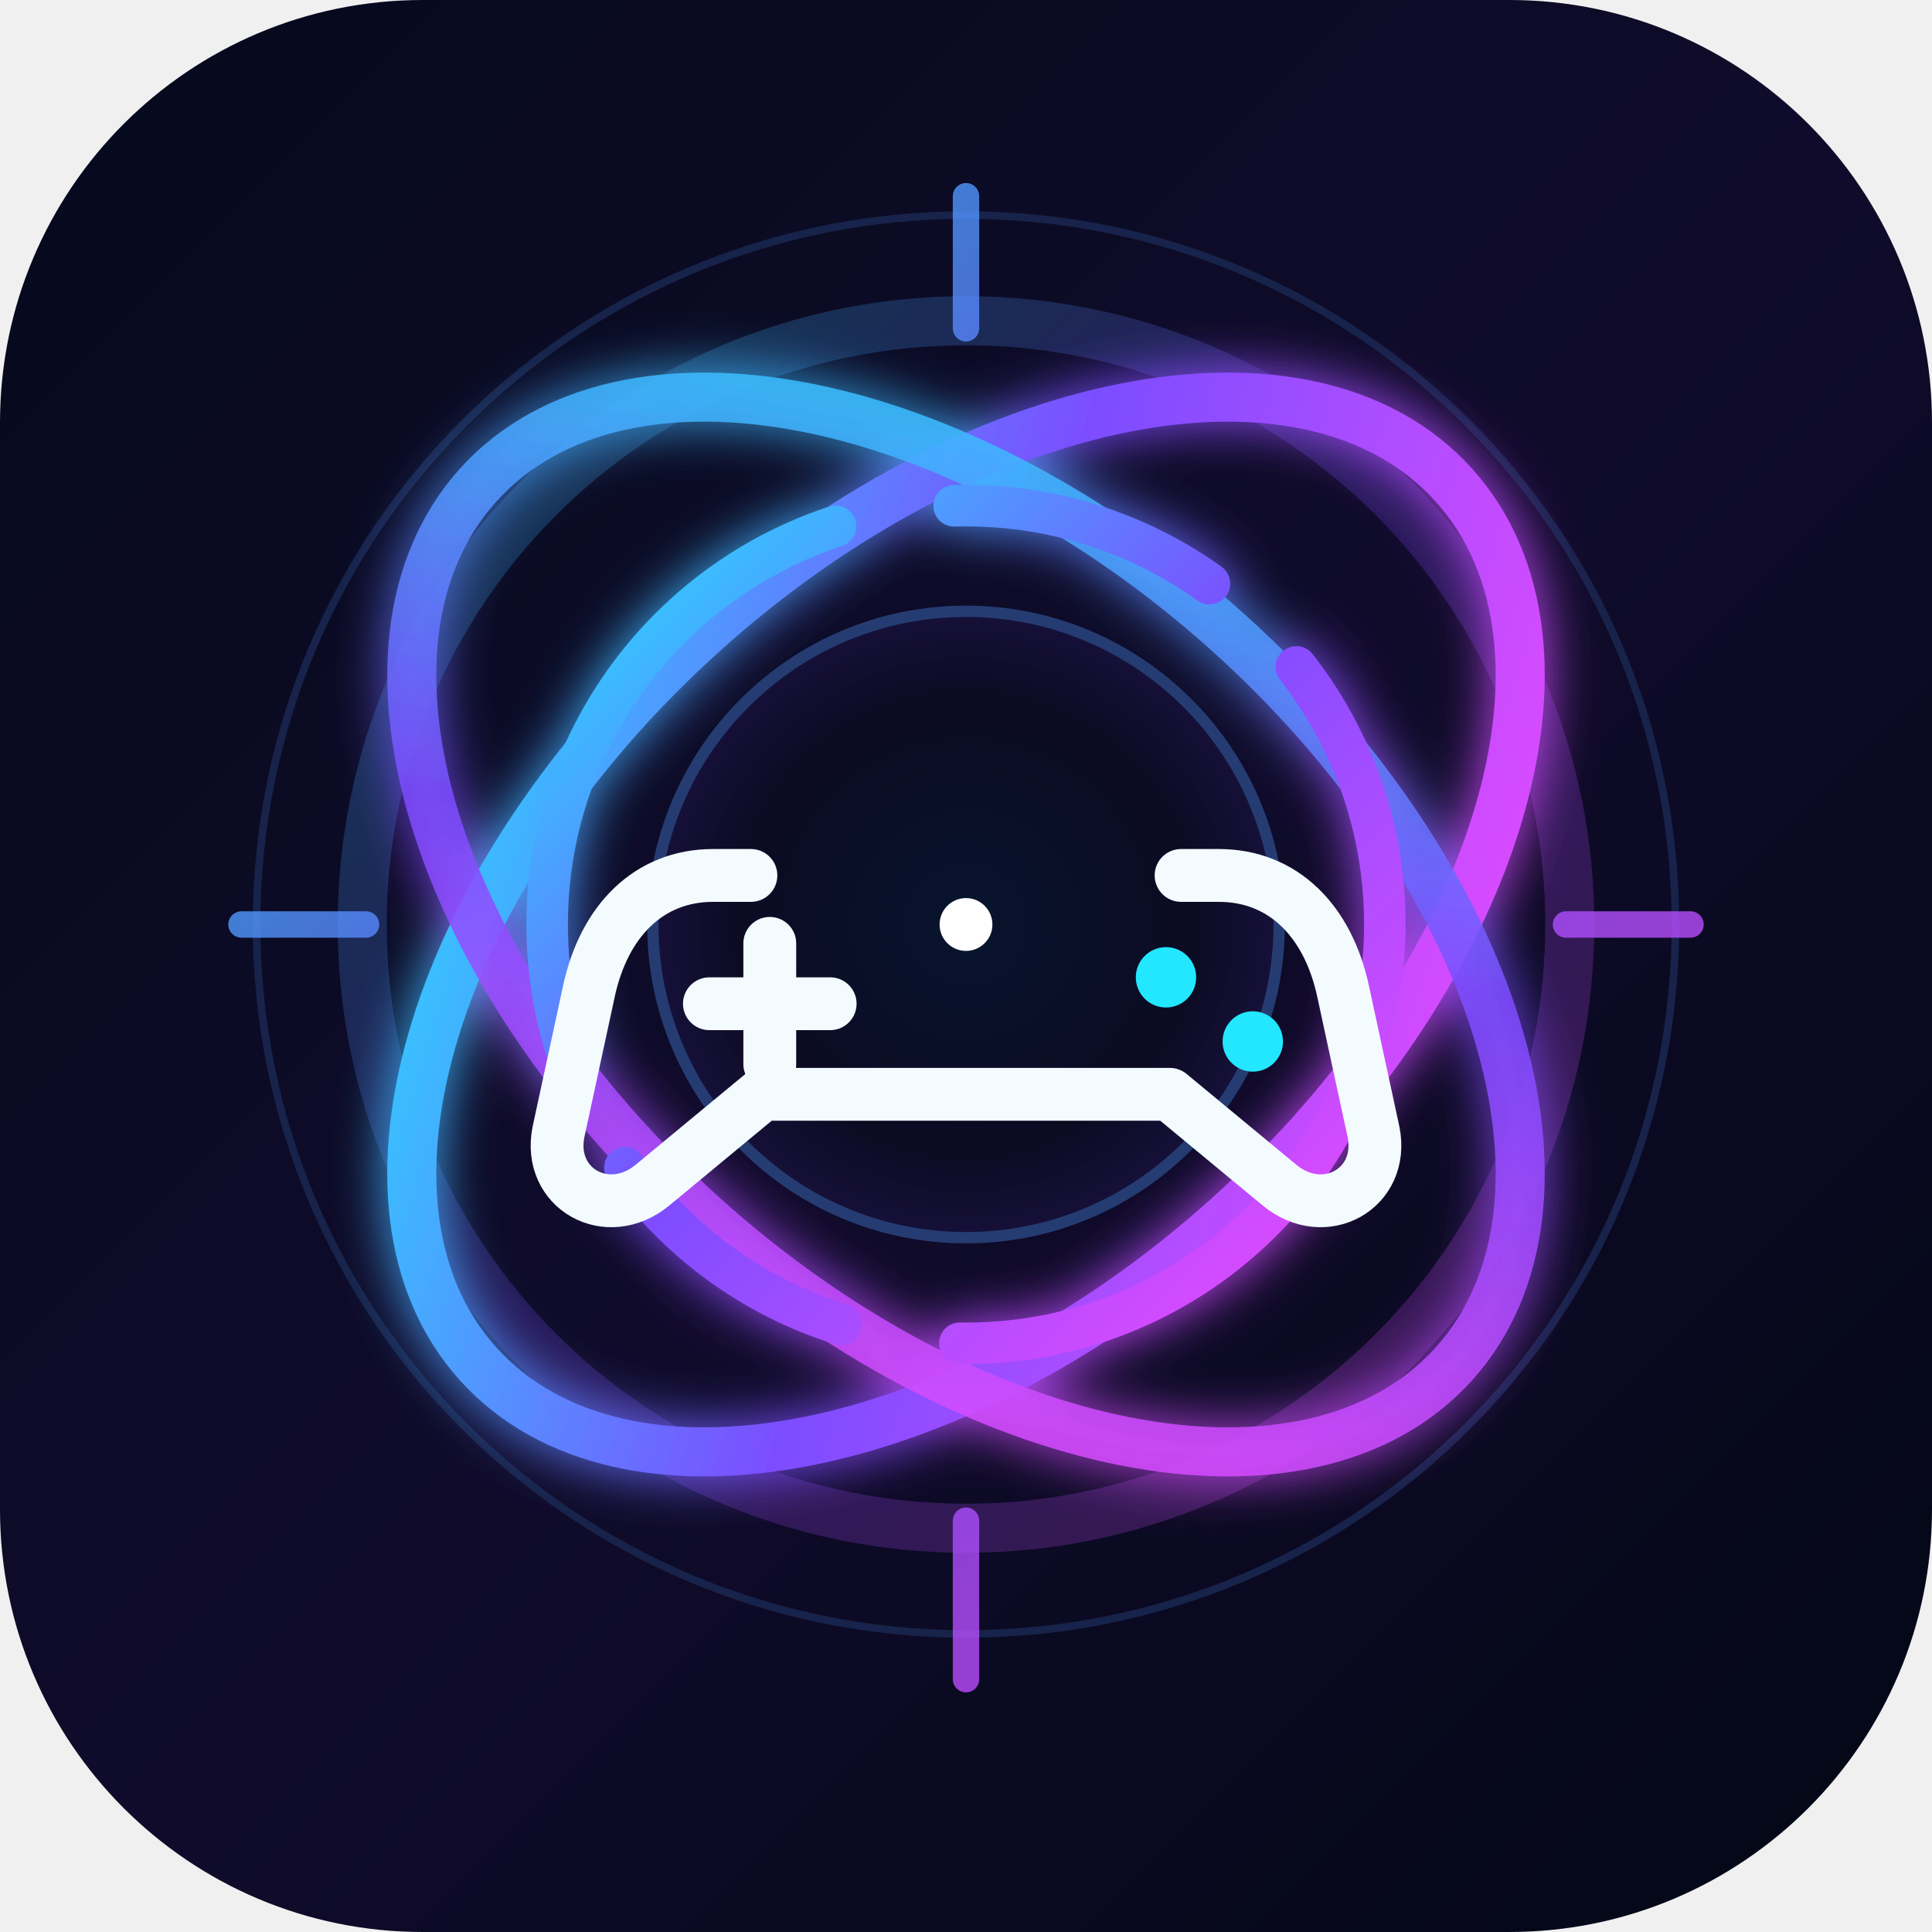
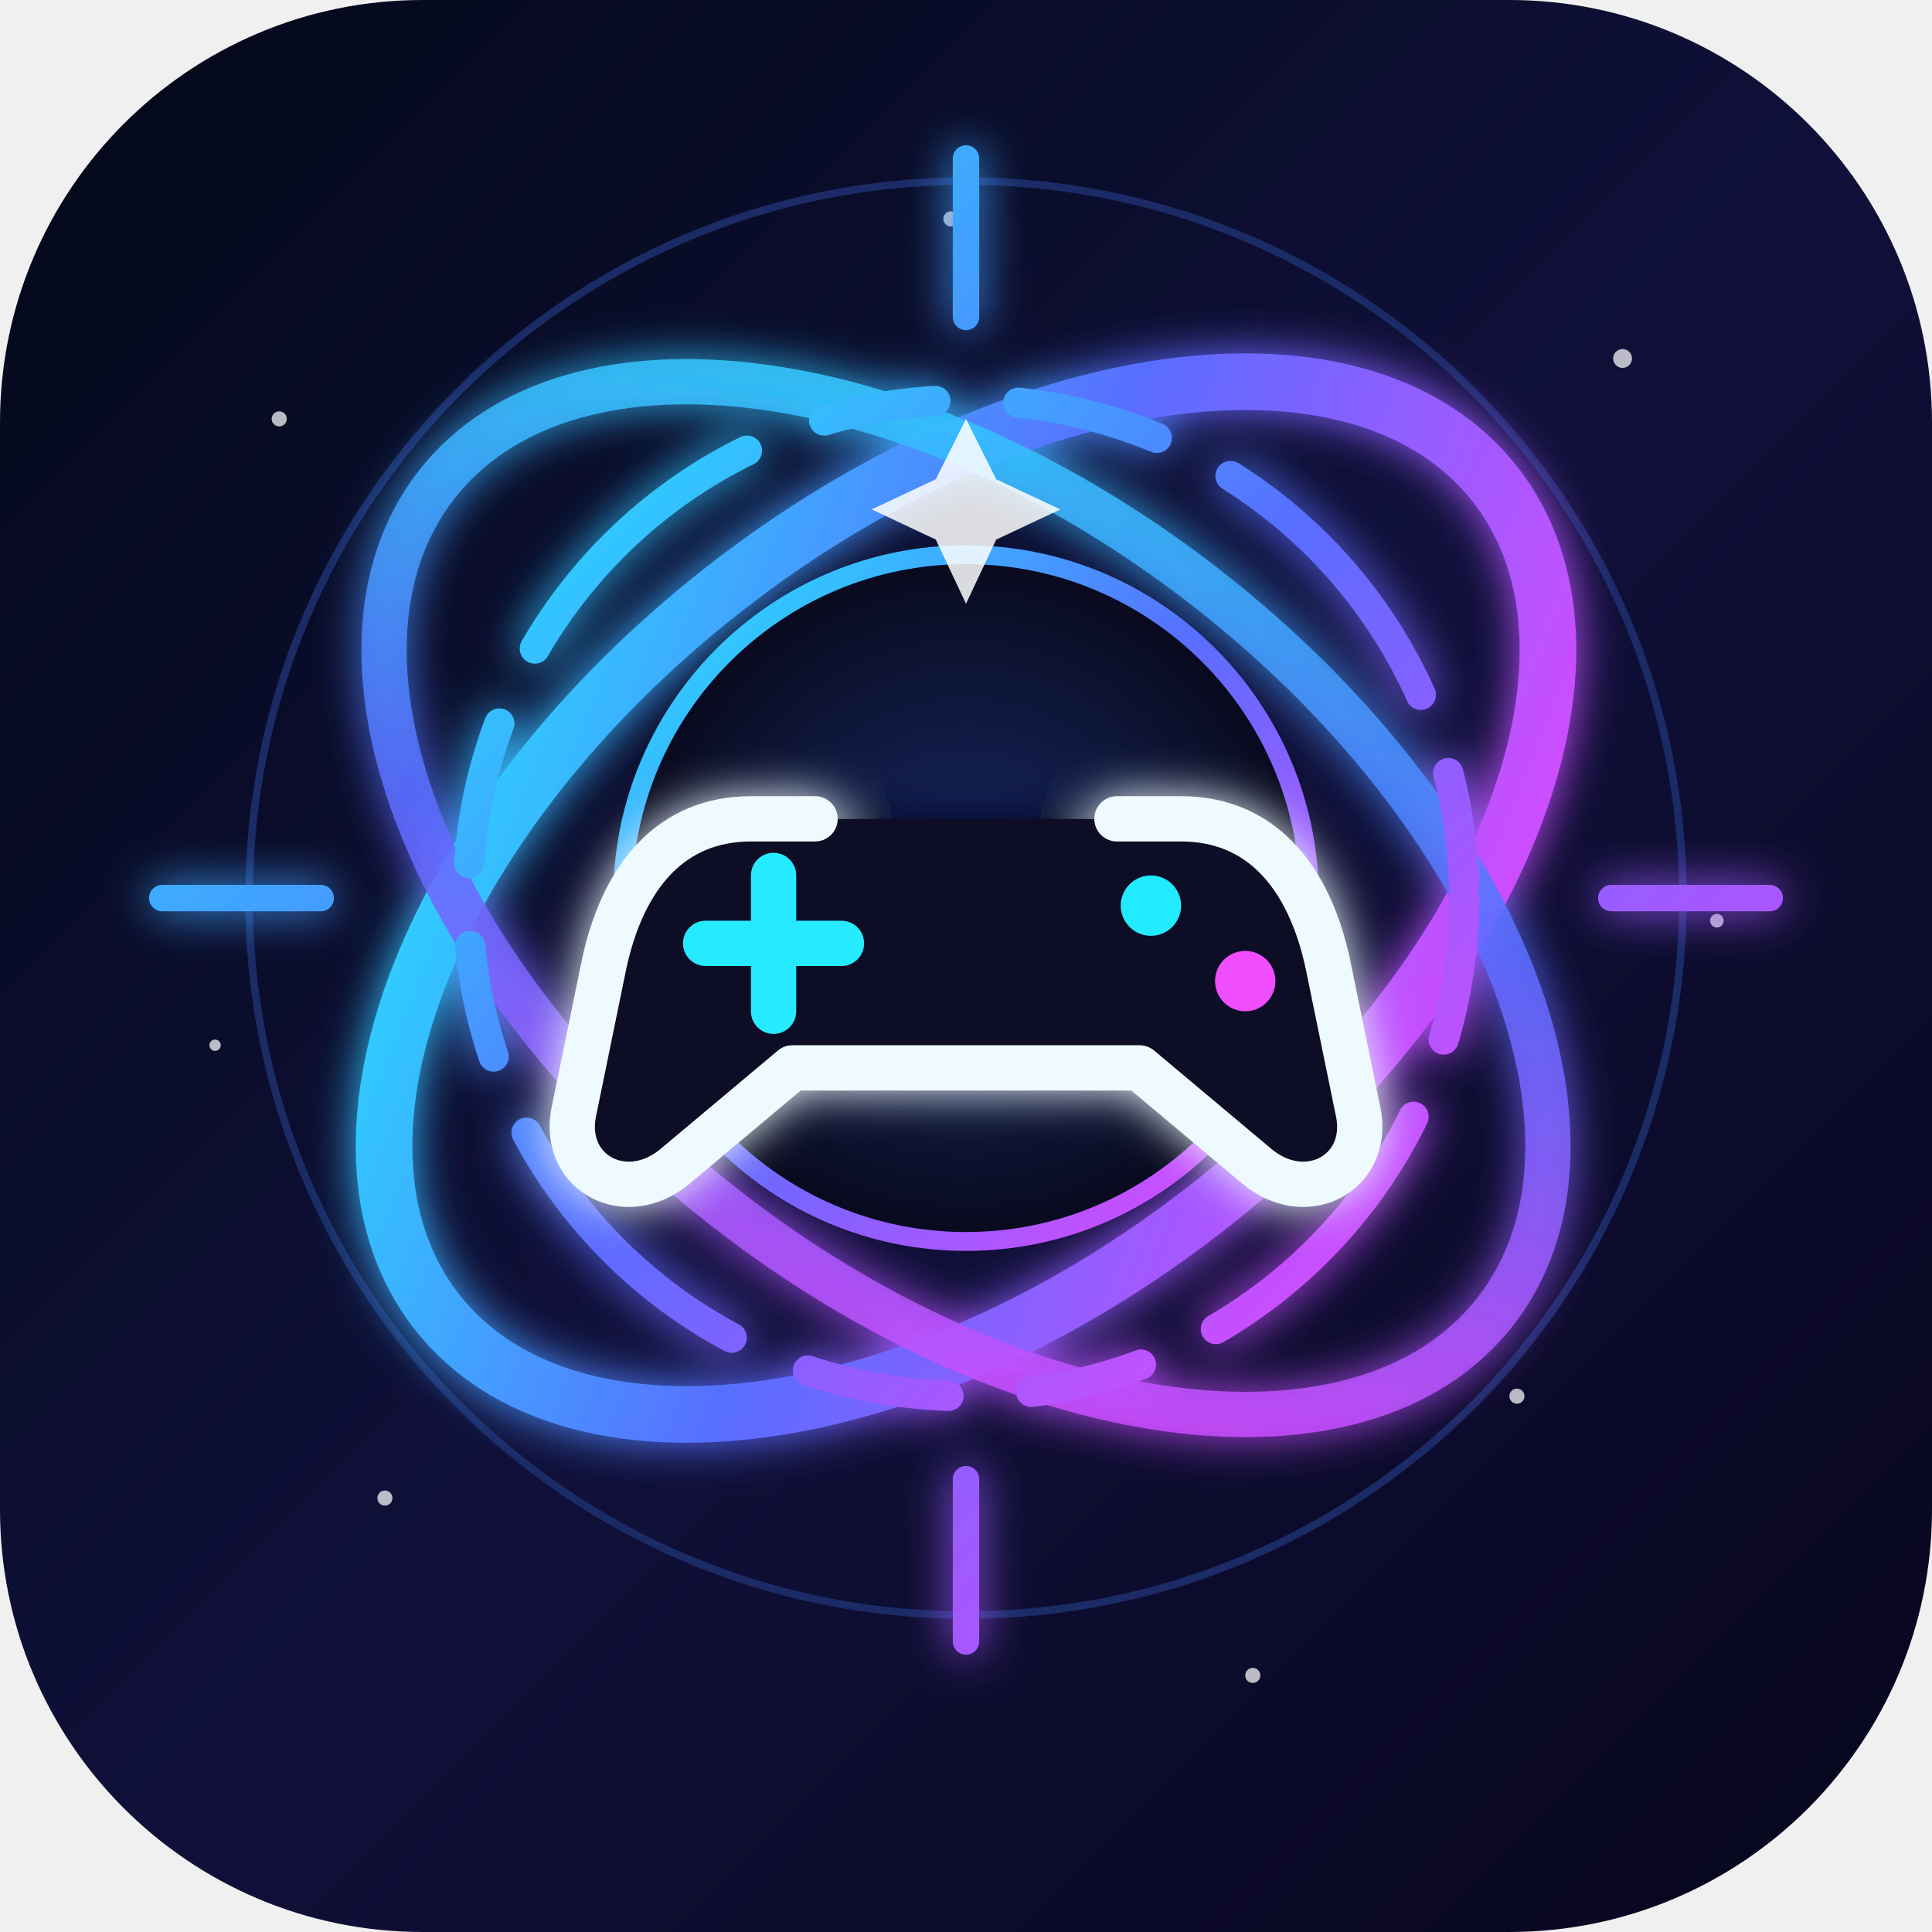
<svg xmlns="http://www.w3.org/2000/svg" viewBox="0 0 512 512" role="img" aria-labelledby="title">
  <defs>
-     <linearGradient id="bg" x1="0" y1="0" x2="1" y2="1">
-       <stop offset="0" stop-color="#050a1c" />
-       <stop offset=".52" stop-color="#100b2b" />
-       <stop offset="1" stop-color="#020714" />
+     <linearGradient id="background" x1="0" y1="0" x2="1" y2="1">
+       <stop offset="0" stop-color="#030817" />
+       <stop offset=".52" stop-color="#10103a" />
+       <stop offset="1" stop-color="#07051b" />
    </linearGradient>
-     <linearGradient id="neon" x1="0" y1="0" x2="1" y2="1">
-       <stop offset="0" stop-color="#22e7ff" />
-       <stop offset=".48" stop-color="#7c4dff" />
-       <stop offset="1" stop-color="#f34cff" />
+     <linearGradient id="cyanViolet" x1="0" y1="0" x2="1" y2="1">
+       <stop offset="0" stop-color="#22eaff" />
+       <stop offset=".48" stop-color="#596dff" />
+       <stop offset="1" stop-color="#f044ff" />
    </linearGradient>
-     <radialGradient id="core">
-       <stop offset="0" stop-color="#07142d" />
-       <stop offset=".72" stop-color="#0b0b22" />
-       <stop offset="1" stop-color="#161039" />
+     <radialGradient id="center">
+       <stop offset="0" stop-color="#172b66" />
+       <stop offset="1" stop-color="#08091d" />
    </radialGradient>
    <filter id="glow" x="-50%" y="-50%" width="200%" height="200%">
-       <feGaussianBlur stdDeviation="7" result="blur" />
+       <feGaussianBlur stdDeviation="6" result="blur" />
      <feMerge>
        <feMergeNode in="blur" />
        <feMergeNode in="SourceGraphic" />
      </feMerge>
    </filter>
    <clipPath id="round">
      <rect width="512" height="512" rx="112" />
    </clipPath>
  </defs>
  <g clip-path="url(#round)">
-     <rect width="512" height="512" fill="url(#bg)" />
-     <circle cx="256" cy="245" r="188" fill="none" stroke="#17234a" stroke-width="2" />
-     <circle cx="256" cy="245" r="160" fill="none" stroke="url(#neon)" stroke-width="13" opacity=".22" />
-     <g fill="none" stroke="url(#neon)" stroke-linecap="round" filter="url(#glow)">
-       <ellipse cx="256" cy="245" rx="174" ry="104" stroke-width="13" transform="rotate(-42 256 245)" />
-       <ellipse cx="256" cy="245" rx="174" ry="104" stroke-width="13" transform="rotate(42 256 245)" opacity=".86" />
-       <circle cx="256" cy="245" r="111" stroke-width="11" stroke-dasharray="176 32 72 32" />
+     <rect width="512" height="512" fill="url(#background)" />
+     <g fill="#fff" opacity=".72">
+       <circle cx="74" cy="111" r="2" />
+       <circle cx="430" cy="95" r="2.5" />
+       <circle cx="402" cy="370" r="2" />
+       <circle cx="102" cy="397" r="2" />
+       <circle cx="252" cy="58" r="2" />
+       <circle cx="455" cy="244" r="1.8" />
+       <circle cx="57" cy="277" r="1.5" />
+       <circle cx="332" cy="444" r="2" />
    </g>
-     <circle cx="256" cy="245" r="83" fill="url(#core)" stroke="#253c72" stroke-width="3" />
-     <g fill="none" stroke="#f3fbff" stroke-linecap="round" stroke-linejoin="round" stroke-width="14">
-       <path d="M199 232h-10c-17 0-29 12-33 31l-8 37c-3 15 13 24 25 14l29-24h108l29 24c12 10 28 1 25-14l-8-37c-4-19-16-31-33-31h-10" />
-       <path d="M204 250v32M188 266h32" />
+     <circle cx="256" cy="238" r="190" fill="none" stroke="#1a2b66" stroke-width="2" />
+     <g fill="none" stroke="url(#cyanViolet)" stroke-linecap="round" filter="url(#glow)">
+       <ellipse cx="256" cy="238" rx="178" ry="104" stroke-width="15" transform="rotate(-38 256 238)" />
+       <ellipse cx="256" cy="238" rx="178" ry="104" stroke-width="12" transform="rotate(38 256 238)" opacity=".86" />
+       <circle cx="256" cy="238" r="132" stroke-width="8" stroke-dasharray="38 22 78 22 30 22" />
    </g>
-     <g fill="#22e7ff">
-       <circle cx="309" cy="259" r="8" />
-       <circle cx="332" cy="276" r="8" />
+     <circle cx="256" cy="238" r="91" fill="url(#center)" stroke="url(#cyanViolet)" stroke-width="5" />
+     <g filter="url(#glow)" stroke-linecap="round" stroke-linejoin="round">
+       <path d="M216 217h-17c-21 0-34 15-39 39l-8 39c-3 16 14 25 27 14l31-26h92l31 26c13 11 30 2 27-14l-8-39c-5-24-18-39-39-39h-17" fill="#090d25" stroke="#effaff" stroke-width="12" />
+       <path d="M205 232v36M187 250h36" fill="none" stroke="#28eaff" stroke-width="12" />
+       <circle cx="305" cy="240" r="8" fill="#23eaff" />
+       <circle cx="330" cy="260" r="8" fill="#f04dff" />
    </g>
-     <path d="M256 52v35M256 403v42M64 245h33M415 245h33" stroke="url(#neon)" stroke-width="7" stroke-linecap="round" opacity=".8" />
-     <circle cx="256" cy="245" r="7" fill="#fff" />
+     <path d="M256 42v42M256 392v43M43 238h42M427 238h42" stroke="url(#cyanViolet)" stroke-width="7" stroke-linecap="round" filter="url(#glow)" />
+     <path d="M256 111l8 16 17 8-17 8-8 17-8-17-17-8 17-8z" fill="#fff" opacity=".85" />
  </g>
</svg>
